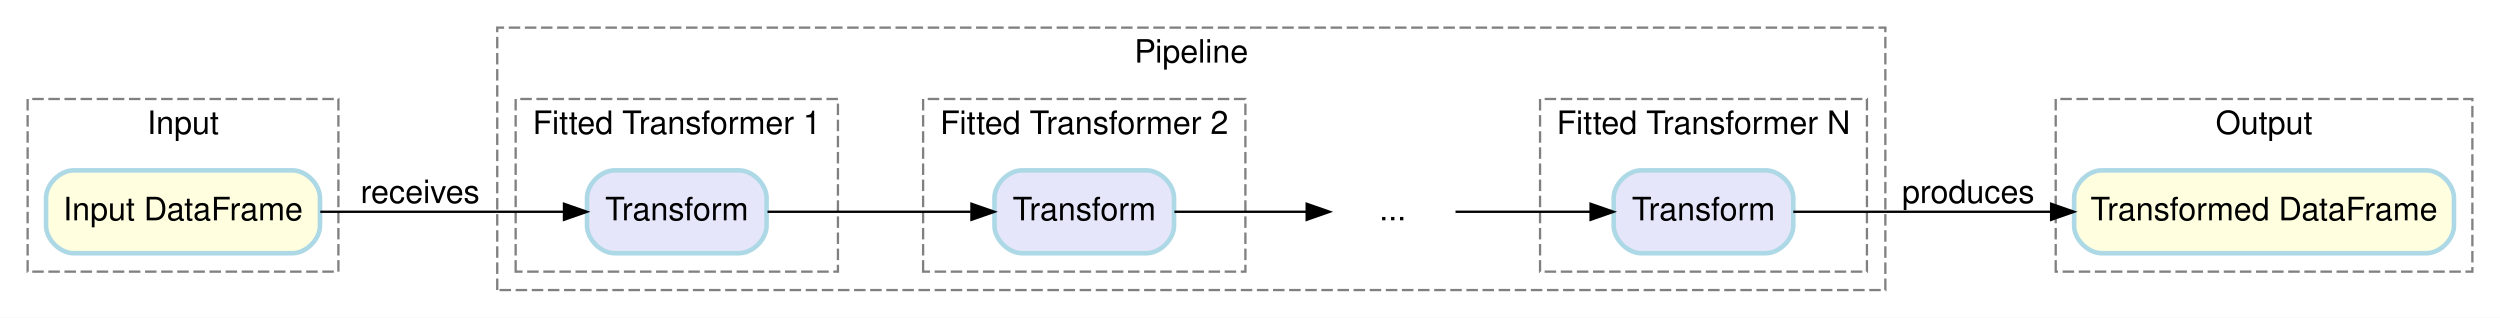
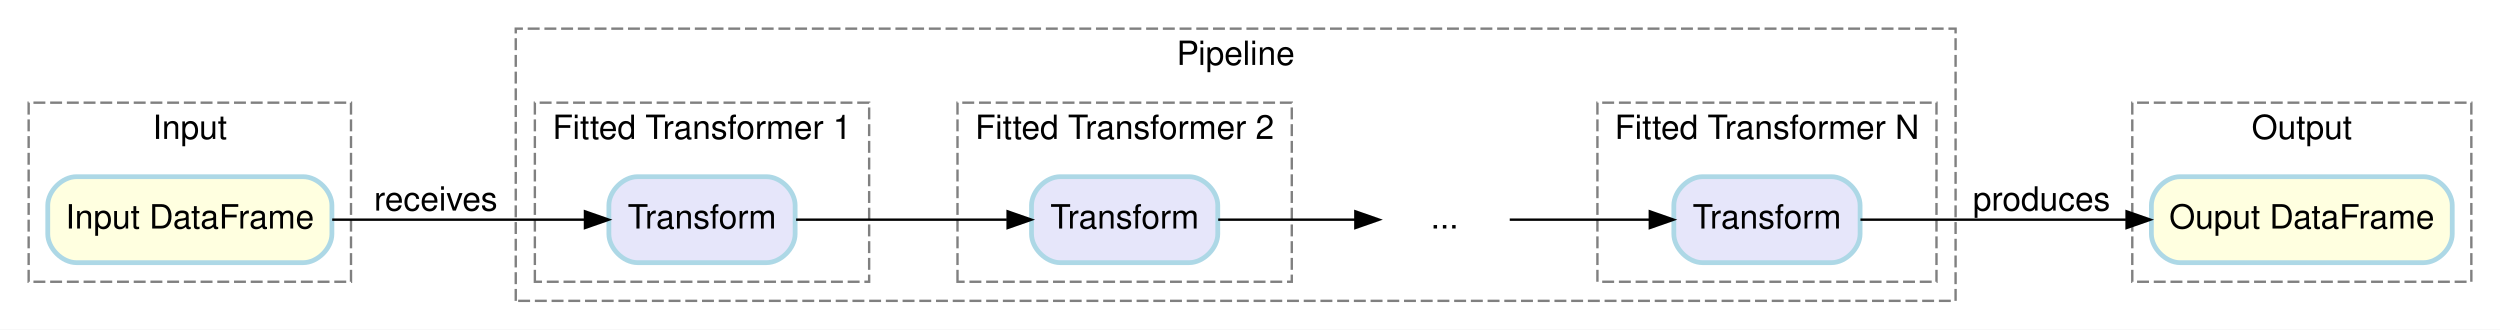
- <svg xmlns="http://www.w3.org/2000/svg" width="1086pt" height="138pt" viewBox="0.00 0.00 1086.00 138.00">
+ <svg xmlns="http://www.w3.org/2000/svg" width="1047pt" height="138pt" viewBox="0.00 0.00 1047.00 138.00">
  <g id="graph0" class="graph" transform="scale(1 1) rotate(0) translate(4 134)">
-     <polygon fill="white" stroke="transparent" points="-4,4 -4,-134 1082,-134 1082,4 -4,4" />
+     <polygon fill="white" stroke="transparent" points="-4,4 -4,-134 1043,-134 1043,4 -4,4" />
    <g id="clust1" class="cluster">
      <polygon fill="none" stroke="gray" stroke-dasharray="5,2" points="8,-16 8,-91 143,-91 143,-16 8,-16" />
      <text text-anchor="middle" x="75.5" y="-75.8" font-family="Helvetica,Arial,sans-serif" font-size="14.00">Input</text>
    </g>
    <g id="clust2" class="cluster">
      <polygon fill="none" stroke="gray" stroke-dasharray="5,2" points="212,-8 212,-122 815,-122 815,-8 212,-8" />
      <text text-anchor="middle" x="513.5" y="-106.8" font-family="Helvetica,Arial,sans-serif" font-size="14.00">Pipeline</text>
    </g>
    <g id="clust3" class="cluster">
      <polygon fill="none" stroke="gray" stroke-dasharray="5,2" points="220,-16 220,-91 360,-91 360,-16 220,-16" />
      <text text-anchor="middle" x="290" y="-75.8" font-family="Helvetica,Arial,sans-serif" font-size="14.00">Fitted Transformer 1</text>
    </g>
    <g id="clust4" class="cluster">
      <polygon fill="none" stroke="gray" stroke-dasharray="5,2" points="397,-16 397,-91 537,-91 537,-16 397,-16" />
      <text text-anchor="middle" x="467" y="-75.8" font-family="Helvetica,Arial,sans-serif" font-size="14.00">Fitted Transformer 2</text>
    </g>
    <g id="clust5" class="cluster">
      <polygon fill="none" stroke="gray" stroke-dasharray="5,2" points="665,-16 665,-91 807,-91 807,-16 665,-16" />
      <text text-anchor="middle" x="736" y="-75.8" font-family="Helvetica,Arial,sans-serif" font-size="14.00">Fitted Transformer N</text>
    </g>
    <g id="clust6" class="cluster">
-       <polygon fill="none" stroke="gray" stroke-dasharray="5,2" points="889,-16 889,-91 1070,-91 1070,-16 889,-16" />
-       <text text-anchor="middle" x="979.5" y="-75.8" font-family="Helvetica,Arial,sans-serif" font-size="14.00">Output</text>
+       <polygon fill="none" stroke="gray" stroke-dasharray="5,2" points="889,-16 889,-91 1031,-91 1031,-16 889,-16" />
+       <text text-anchor="middle" x="960" y="-75.8" font-family="Helvetica,Arial,sans-serif" font-size="14.00">Output</text>
    </g>
    <g id="node1" class="node">
      <path fill="lightyellow" stroke="lightblue" stroke-width="2" d="M123,-60C123,-60 28,-60 28,-60 22,-60 16,-54 16,-48 16,-48 16,-36 16,-36 16,-30 22,-24 28,-24 28,-24 123,-24 123,-24 129,-24 135,-30 135,-36 135,-36 135,-48 135,-48 135,-54 129,-60 123,-60" />
      <text text-anchor="middle" x="75.5" y="-38.3" font-family="Helvetica,Arial,sans-serif" font-size="14.00">Input DataFrame</text>
    </g>
    <g id="node2" class="node">
      <path fill="lavender" stroke="lightblue" stroke-width="2" d="M317,-60C317,-60 263,-60 263,-60 257,-60 251,-54 251,-48 251,-48 251,-36 251,-36 251,-30 257,-24 263,-24 263,-24 317,-24 317,-24 323,-24 329,-30 329,-36 329,-36 329,-48 329,-48 329,-54 323,-60 317,-60" />
      <text text-anchor="middle" x="290" y="-38.3" font-family="Helvetica,Arial,sans-serif" font-size="14.00">Transform</text>
    </g>
    <g id="edge1" class="edge">
      <path fill="none" stroke="black" d="M135.13,-42C168.35,-42 209.41,-42 240.75,-42" />
      <polygon fill="black" stroke="black" points="240.98,-45.5 250.98,-42 240.98,-38.5 240.98,-45.5" />
      <text text-anchor="middle" x="178.5" y="-45.8" font-family="Helvetica,Arial,sans-serif" font-size="14.00">receives</text>
    </g>
    <g id="node3" class="node">
      <path fill="lavender" stroke="lightblue" stroke-width="2" d="M494,-60C494,-60 440,-60 440,-60 434,-60 428,-54 428,-48 428,-48 428,-36 428,-36 428,-30 434,-24 440,-24 440,-24 494,-24 494,-24 500,-24 506,-30 506,-36 506,-36 506,-48 506,-48 506,-54 500,-60 494,-60" />
      <text text-anchor="middle" x="467" y="-38.3" font-family="Helvetica,Arial,sans-serif" font-size="14.00">Transform</text>
    </g>
    <g id="edge2" class="edge">
      <path fill="none" stroke="black" d="M329.4,-42C355.37,-42 389.85,-42 417.68,-42" />
      <polygon fill="black" stroke="black" points="417.99,-45.5 427.99,-42 417.99,-38.5 417.99,-45.5" />
    </g>
    <g id="node4" class="node">
      <path fill="white" stroke="transparent" stroke-width="2" d="M616,-60C616,-60 586,-60 586,-60 580,-60 574,-54 574,-48 574,-48 574,-36 574,-36 574,-30 580,-24 586,-24 586,-24 616,-24 616,-24 622,-24 628,-30 628,-36 628,-36 628,-48 628,-48 628,-54 622,-60 616,-60" />
      <text text-anchor="middle" x="601" y="-38.3" font-family="Helvetica,Arial,sans-serif" font-size="14.00">...</text>
    </g>
    <g id="edge3" class="edge">
      <path fill="none" stroke="black" d="M506.18,-42C524.26,-42 545.74,-42 563.59,-42" />
      <polygon fill="black" stroke="black" points="563.62,-45.5 573.62,-42 563.62,-38.5 563.62,-45.5" />
    </g>
    <g id="node5" class="node">
      <path fill="lavender" stroke="lightblue" stroke-width="2" d="M763,-60C763,-60 709,-60 709,-60 703,-60 697,-54 697,-48 697,-48 697,-36 697,-36 697,-30 703,-24 709,-24 709,-24 763,-24 763,-24 769,-24 775,-30 775,-36 775,-36 775,-48 775,-48 775,-54 769,-60 763,-60" />
      <text text-anchor="middle" x="736" y="-38.3" font-family="Helvetica,Arial,sans-serif" font-size="14.00">Transform</text>
    </g>
    <g id="edge4" class="edge">
      <path fill="none" stroke="black" d="M628.28,-42C644.97,-42 667.09,-42 686.86,-42" />
      <polygon fill="black" stroke="black" points="686.94,-45.5 696.94,-42 686.94,-38.5 686.94,-45.5" />
    </g>
    <g id="node6" class="node">
-       <path fill="lightyellow" stroke="lightblue" stroke-width="2" d="M1050,-60C1050,-60 909,-60 909,-60 903,-60 897,-54 897,-48 897,-48 897,-36 897,-36 897,-30 903,-24 909,-24 909,-24 1050,-24 1050,-24 1056,-24 1062,-30 1062,-36 1062,-36 1062,-48 1062,-48 1062,-54 1056,-60 1050,-60" />
-       <text text-anchor="middle" x="979.5" y="-38.3" font-family="Helvetica,Arial,sans-serif" font-size="14.00">Transformed DataFrame</text>
+       <path fill="lightyellow" stroke="lightblue" stroke-width="2" d="M1011,-60C1011,-60 909,-60 909,-60 903,-60 897,-54 897,-48 897,-48 897,-36 897,-36 897,-30 903,-24 909,-24 909,-24 1011,-24 1011,-24 1017,-24 1023,-30 1023,-36 1023,-36 1023,-48 1023,-48 1023,-54 1017,-60 1011,-60" />
+       <text text-anchor="middle" x="960" y="-38.3" font-family="Helvetica,Arial,sans-serif" font-size="14.00">Ouput DataFrame</text>
    </g>
    <g id="edge5" class="edge">
-       <path fill="none" stroke="black" d="M775,-42C804.94,-42 847.94,-42 886.72,-42" />
-       <polygon fill="black" stroke="black" points="887,-45.5 897,-42 887,-38.5 887,-45.5" />
+       <path fill="none" stroke="black" d="M775.16,-42C805.65,-42 849.25,-42 886.34,-42" />
+       <polygon fill="black" stroke="black" points="886.61,-45.5 896.61,-42 886.61,-38.5 886.61,-45.5" />
      <text text-anchor="middle" x="851" y="-45.8" font-family="Helvetica,Arial,sans-serif" font-size="14.00">produces</text>
    </g>
  </g>
</svg>
